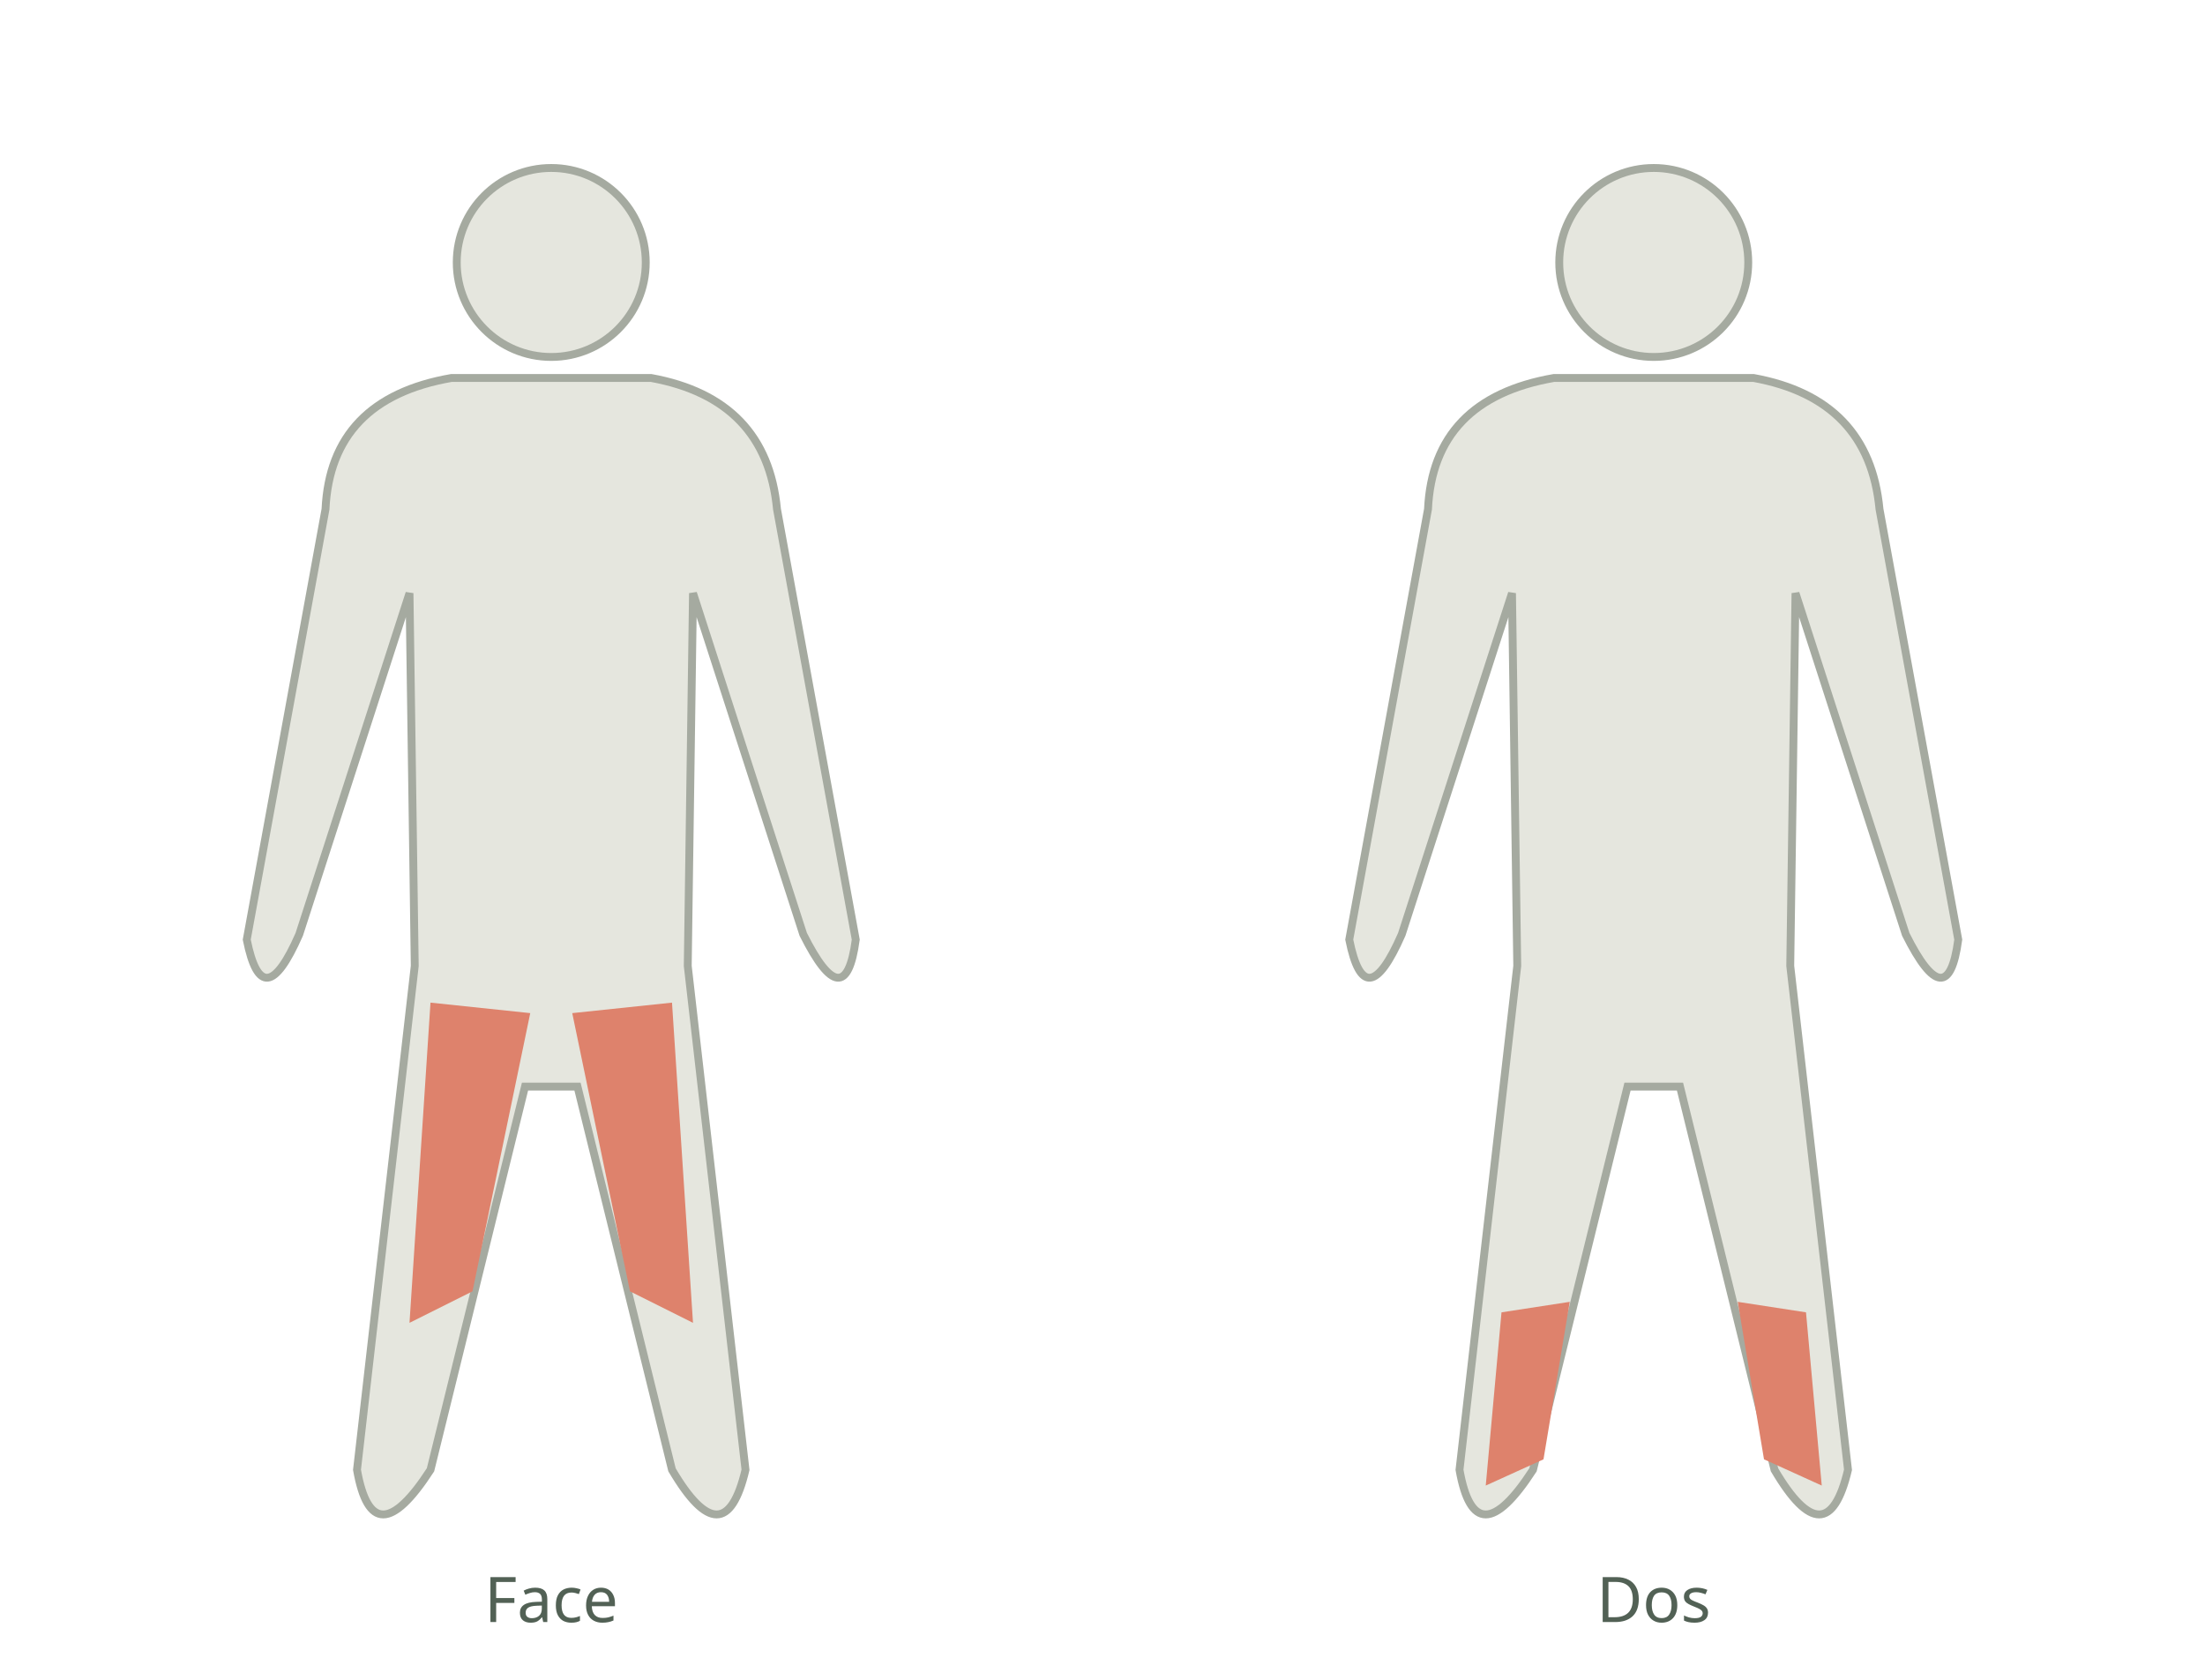
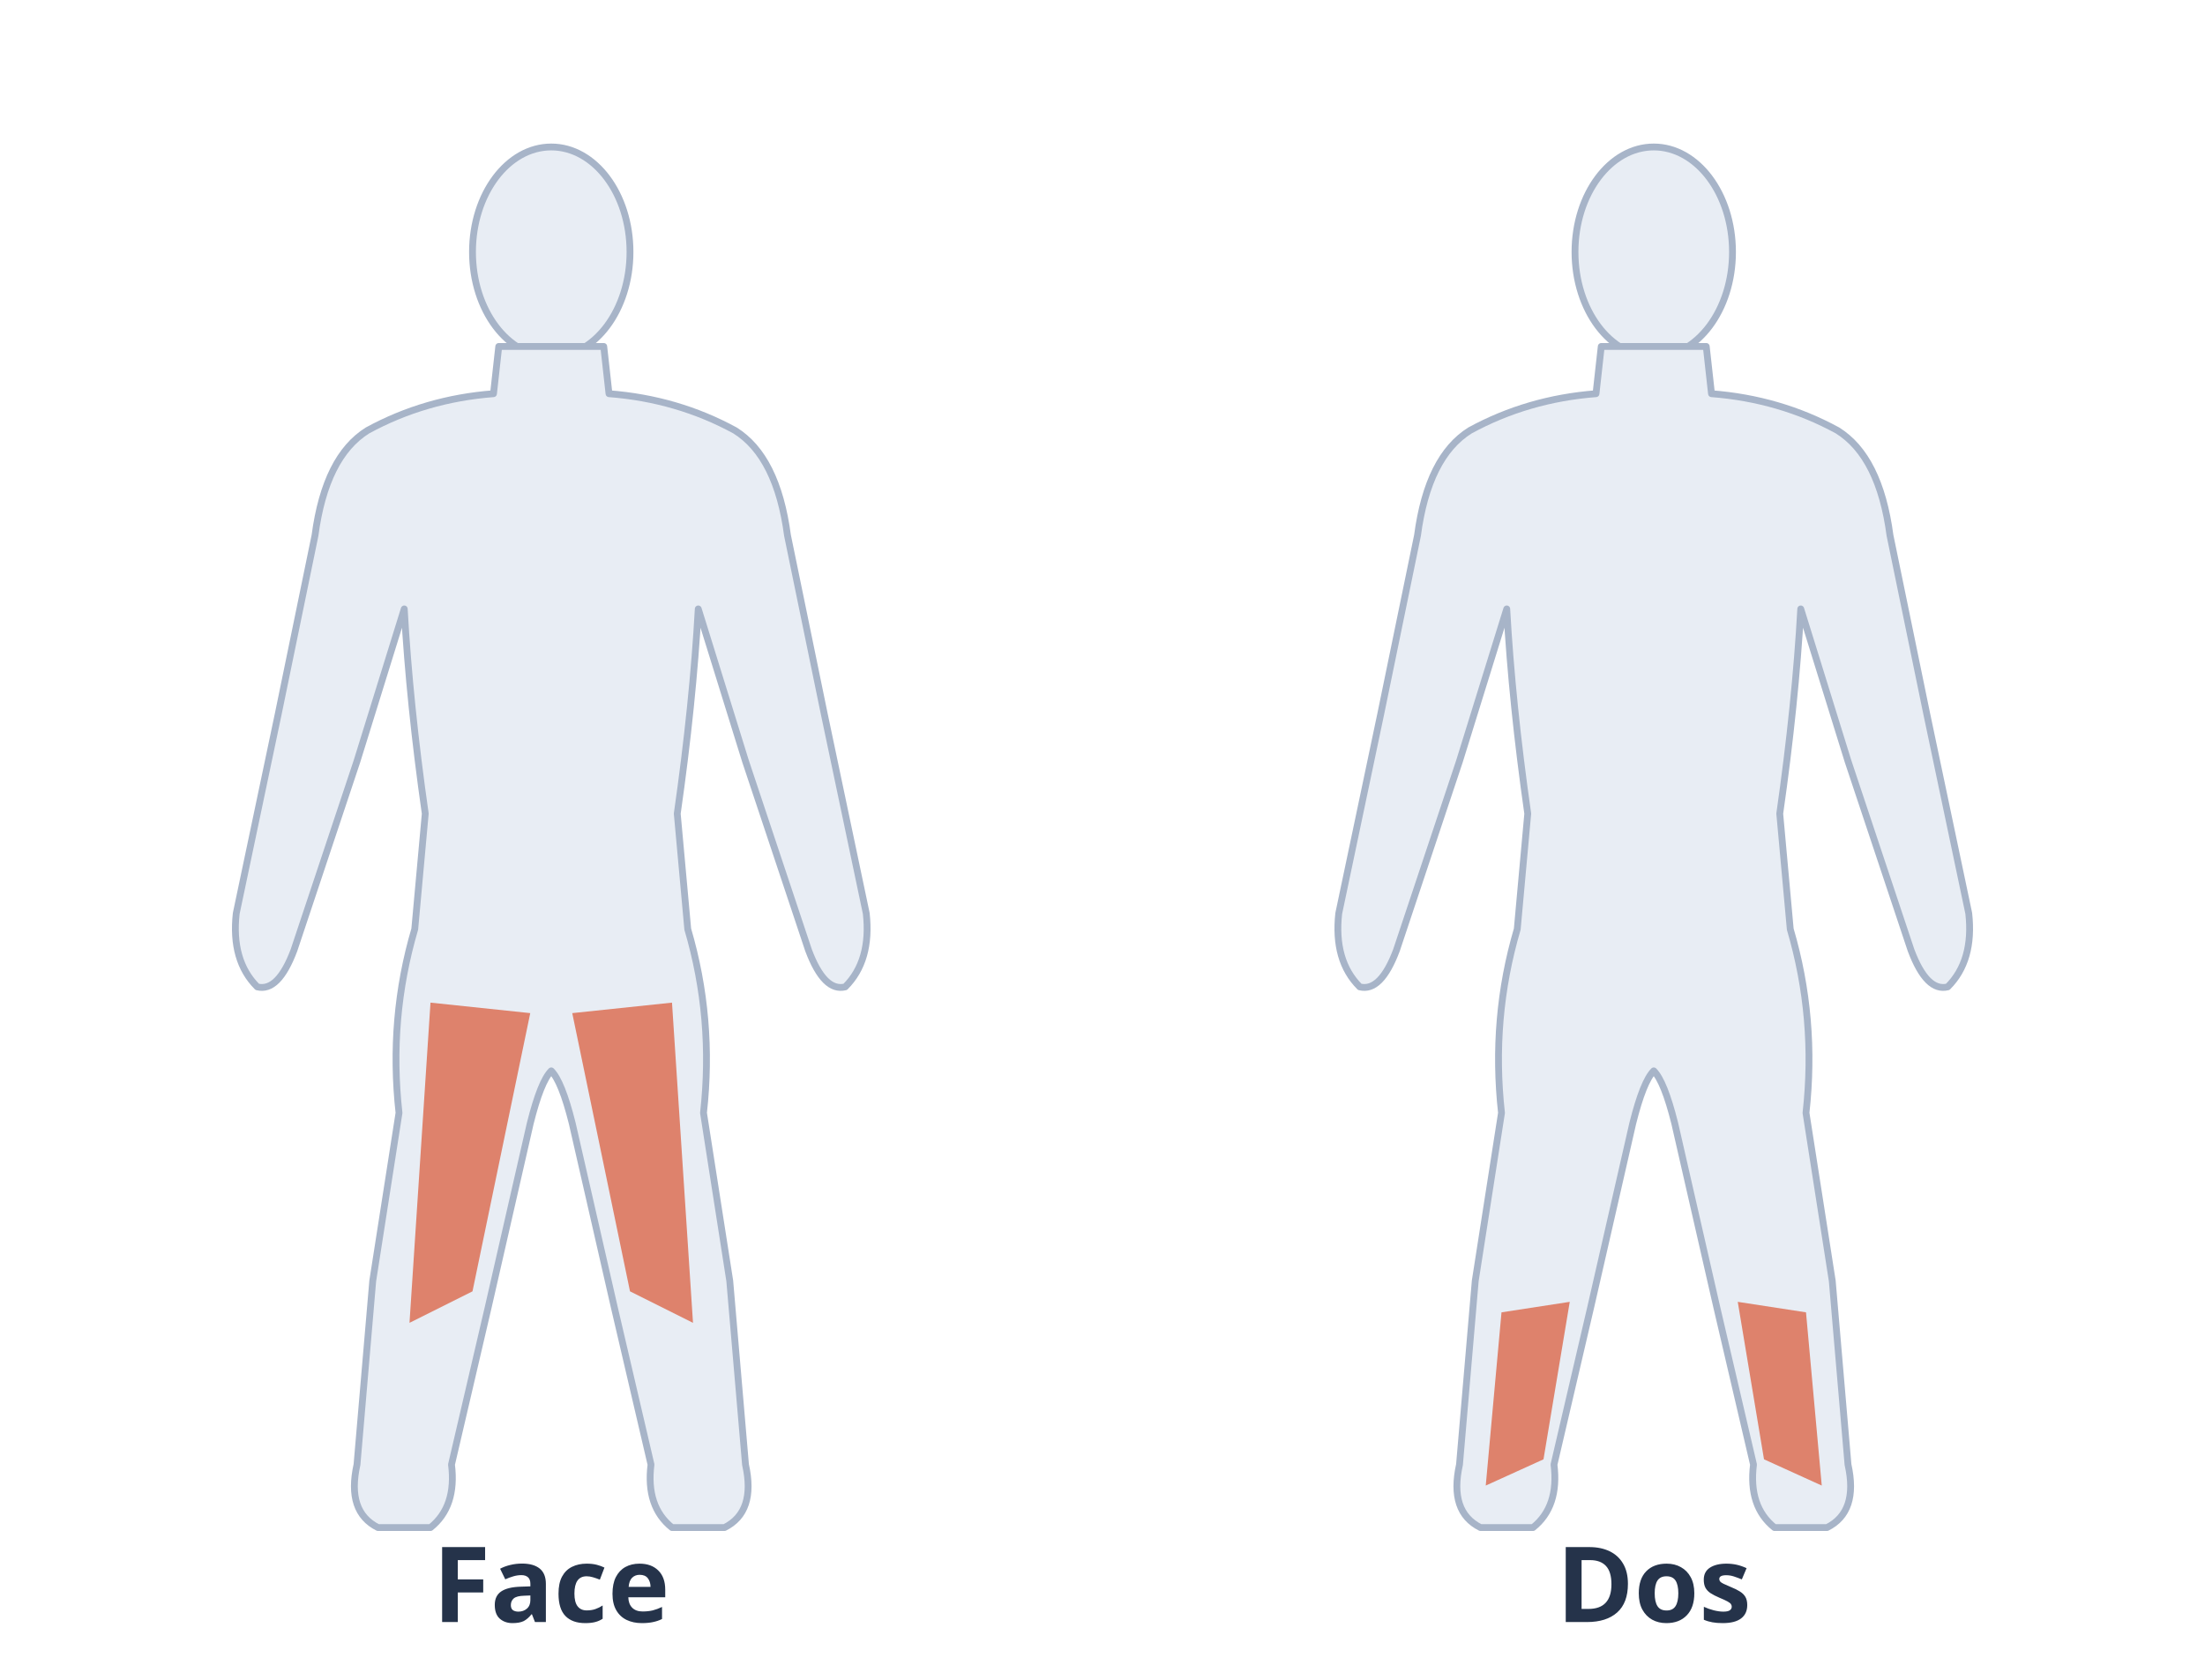
<svg xmlns="http://www.w3.org/2000/svg" viewBox="0 0 420 320" role="img" aria-label="Zones mobilisées : calves, legs. Carte provisoire.">
  <g transform="translate(5 15)">
-     <g fill="#E5E6DE" stroke="#a5aaa0" stroke-width="1.5">
-       <circle cx="100" cy="35" r="18" />
-       <path d="M81 57 Q58 61 57 82 L42 164 Q45 179 52 163 L73 98 L74 169 L63 265 Q66 282 77 265 L95 192 L105 192 L123 265 Q133 282 137 265 L126 169 L127 98 L148 163 Q156 179 158 164 L143 82 Q141 61 119 57Z" />
+     <g fill="#E8EDF4" stroke="#a7b4c8" stroke-width="1.3" stroke-linejoin="round">
+       <ellipse cx="100" cy="33" rx="15" ry="20" />
+       <path d="M90 51 L89 60 Q76 61 65 67 Q57 72 55 87 L48 121 L40 159 Q39 168 44 173 Q48 174 51 166 L63 130 L72 101 Q73 119 76 140 L74 162 Q69 179 71 197 L66 229 L63 264 Q61 273 67 276 L77 276 Q82 272 81 264 L88 234 L96 199 Q98 191 100 189 Q102 191 104 199 L112 234 L119 264 Q118 272 123 276 L133 276 Q139 273 137 264 L134 229 L129 197 Q131 179 126 162 L124 140 Q127 119 128 101 L137 130 L149 166 Q152 174 156 173 Q161 168 160 159 L152 121 L145 87 Q143 72 135 67 Q124 61 111 60 L110 51Z" />
    </g>
    <path data-zone="legs" data-role="primary" d="M77 176 L96 178 L85 231 L73 237Z M104 178 L123 176 L127 237 L115 231Z" fill="#DE826C" />
  </g>
  <g transform="translate(215 15)">
-     <g fill="#E5E6DE" stroke="#a5aaa0" stroke-width="1.5">
-       <circle cx="100" cy="35" r="18" />
-       <path d="M81 57 Q58 61 57 82 L42 164 Q45 179 52 163 L73 98 L74 169 L63 265 Q66 282 77 265 L95 192 L105 192 L123 265 Q133 282 137 265 L126 169 L127 98 L148 163 Q156 179 158 164 L143 82 Q141 61 119 57Z" />
+     <g fill="#E8EDF4" stroke="#a7b4c8" stroke-width="1.3" stroke-linejoin="round">
+       <ellipse cx="100" cy="33" rx="15" ry="20" />
+       <path d="M90 51 L89 60 Q76 61 65 67 Q57 72 55 87 L48 121 L40 159 Q39 168 44 173 Q48 174 51 166 L63 130 L72 101 Q73 119 76 140 L74 162 Q69 179 71 197 L66 229 L63 264 Q61 273 67 276 L77 276 Q82 272 81 264 L88 234 L96 199 Q98 191 100 189 Q102 191 104 199 L112 234 L119 264 Q118 272 123 276 L133 276 Q139 273 137 264 L134 229 L129 197 Q131 179 126 162 L124 140 Q127 119 128 101 L137 130 L149 166 Q152 174 156 173 Q161 168 160 159 L152 121 L145 87 Q143 72 135 67 Q124 61 111 60 L110 51Z" />
    </g>
    <path data-zone="calves" data-role="primary" d="M71 235 L84 233 L79 263 L68 268Z M116 233 L129 235 L132 268 L121 263Z" fill="#DE826C" />
  </g>
-   <text x="105" y="309" text-anchor="middle" font-family="sans-serif" font-size="12" fill="#526155">Face</text>
-   <text x="315" y="309" text-anchor="middle" font-family="sans-serif" font-size="12" fill="#526155">Dos</text>
+   <text x="105" y="309" text-anchor="middle" font-family="sans-serif" font-size="20" font-weight="700" fill="#25334a">Face</text>
+   <text x="315" y="309" text-anchor="middle" font-family="sans-serif" font-size="20" font-weight="700" fill="#25334a">Dos</text>
</svg>
